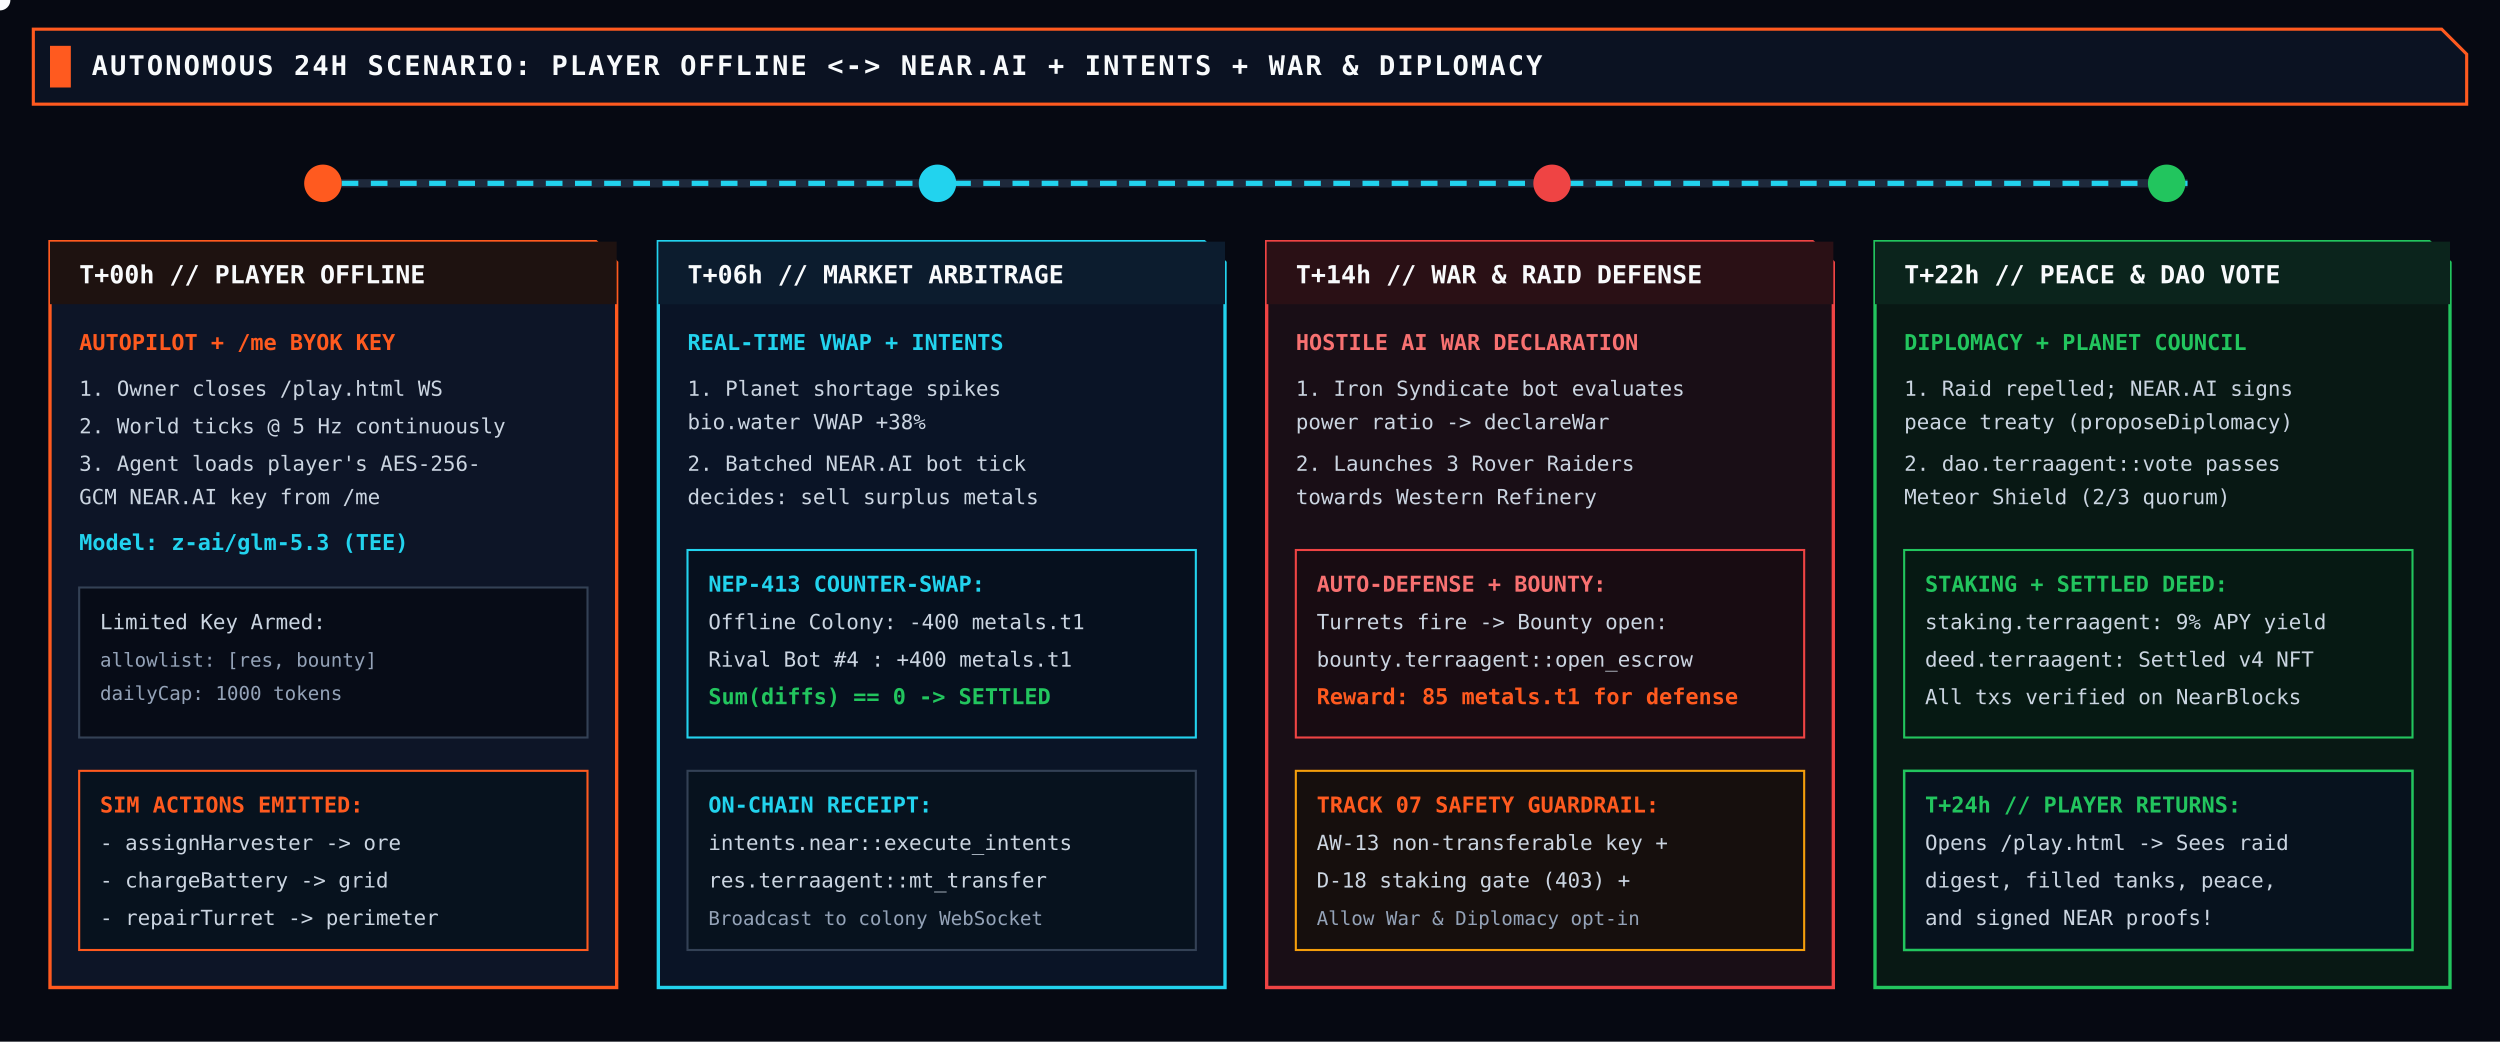
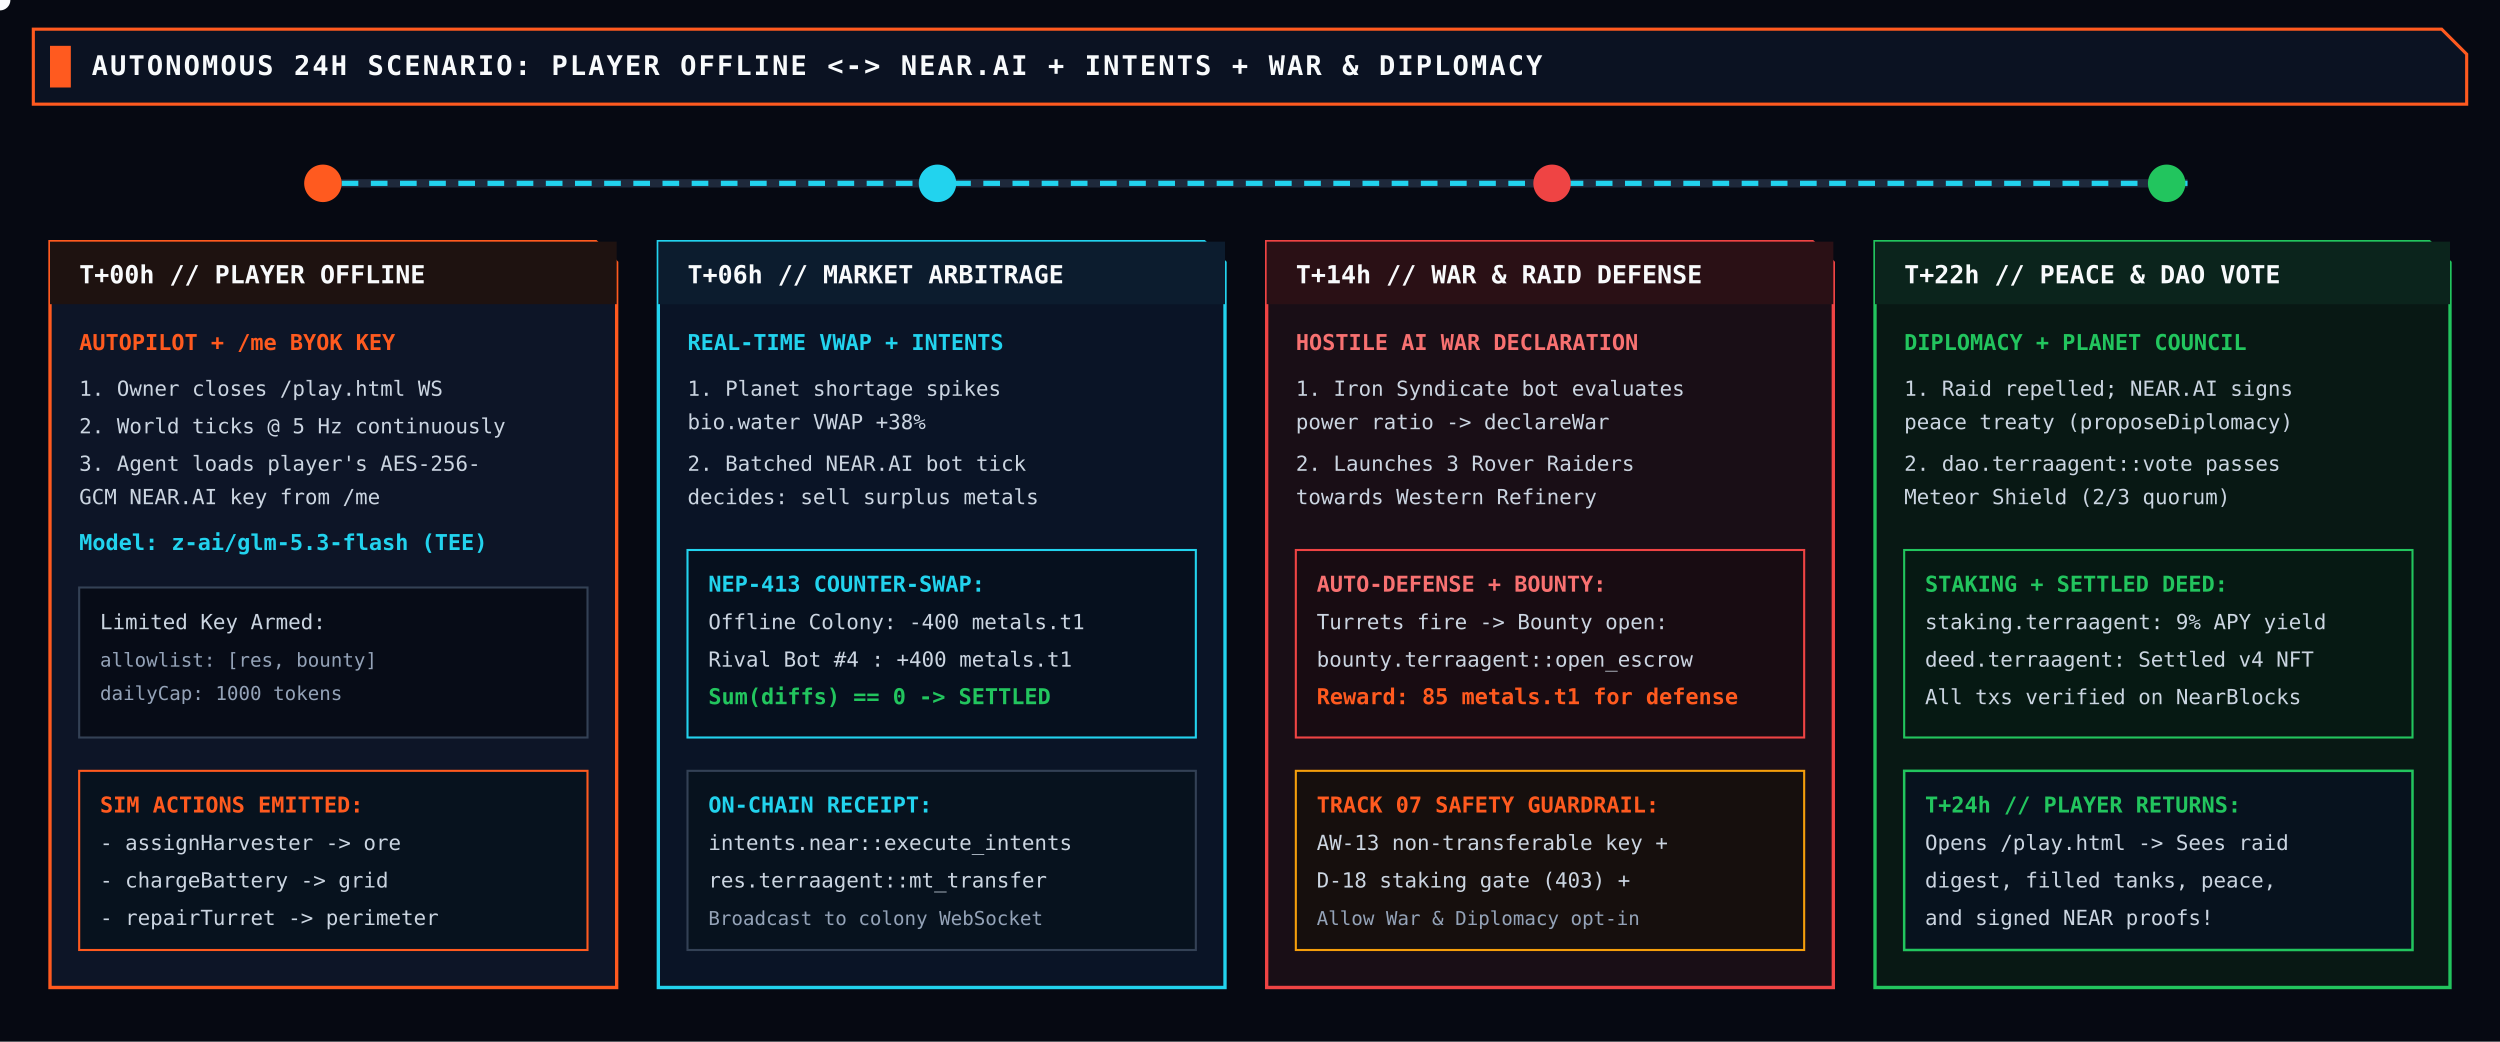
<svg xmlns="http://www.w3.org/2000/svg" viewBox="0 0 1200 500" width="1200" height="500" role="img" aria-label="24-Hour Autonomous Scenario: Offline Player, NEAR.AI Bots, Trade, War Declaration, Diplomacy">
  <defs>
    <style>
      .bg { fill: #060912; }
      .card { fill: #0b1120; stroke: #293548; stroke-width: 1.5; }
      .card-o { fill: #0d1527; stroke: #ff5a1f; stroke-width: 1.6; }
      .card-c { fill: #0a1426; stroke: #22d3ee; stroke-width: 1.6; }
      .card-r { fill: #190e16; stroke: #ef4444; stroke-width: 1.6; }
      .card-g { fill: #081814; stroke: #22c55e; stroke-width: 1.6; }
      .title { font: 700 13px 'JetBrains Mono', ui-monospace, monospace; fill: #f8fafc; letter-spacing: 1px; }
      .time { font: 700 12px 'JetBrains Mono', ui-monospace, monospace; fill: #f8fafc; }
      .hdr-o { font: 700 10.5px 'JetBrains Mono', ui-monospace, monospace; fill: #ff5a1f; }
      .hdr-c { font: 700 10.5px 'JetBrains Mono', ui-monospace, monospace; fill: #22d3ee; }
      .hdr-r { font: 700 10.5px 'JetBrains Mono', ui-monospace, monospace; fill: #f87171; }
      .hdr-g { font: 700 10.5px 'JetBrains Mono', ui-monospace, monospace; fill: #22c55e; }
      .txt { font: 500 10px 'JetBrains Mono', ui-monospace, monospace; fill: #cbd5e1; }
      .muted { font: 500 9.2px 'JetBrains Mono', ui-monospace, monospace; fill: #94a3b8; }
      .rail { stroke: #1e293b; stroke-width: 4; }
      .rail-glow { fill: none; stroke: #22d3ee; stroke-width: 2.5; stroke-dasharray: 8 6; animation: dash 2.2s linear infinite; }
      .pulse { animation: pulse 2.2s ease-in-out infinite; }
      @keyframes dash { to { stroke-dashoffset: -28; } }
      @keyframes pulse { 0%, 100% { opacity: 0.45; } 50% { opacity: 1; } }
    </style>
  </defs>
  <rect width="1200" height="500" class="bg" />
  <polygon points="16,14 1172,14 1184,26 1184,50 16,50" fill="#0b1222" stroke="#ff5a1f" stroke-width="1.5" />
  <rect x="24" y="22" width="10" height="20" fill="#ff5a1f" />
  <text x="44" y="36" class="title">AUTONOMOUS 24H SCENARIO: PLAYER OFFLINE &lt;-&gt; NEAR.AI + INTENTS + WAR &amp; DIPLOMACY</text>
  <line x1="150" y1="88" x2="1050" y2="88" class="rail" />
  <line x1="150" y1="88" x2="1050" y2="88" class="rail-glow" />
  <circle cx="155" cy="88" r="9" fill="#ff5a1f" class="pulse" />
  <circle cx="450" cy="88" r="9" fill="#22d3ee" class="pulse" />
  <circle cx="745" cy="88" r="9" fill="#ef4444" class="pulse" />
  <circle cx="1040" cy="88" r="9" fill="#22c55e" class="pulse" />
  <circle r="5" fill="#f8fafc">
    <animateMotion dur="6s" repeatCount="indefinite" path="M155,88 L1040,88" />
  </circle>
  <polygon points="24,116 286,116 296,126 296,474 24,474" class="card-o" />
  <rect x="24" y="116" width="272" height="30" fill="#1e1210" />
  <text x="38" y="136" class="time">T+00h // PLAYER OFFLINE</text>
  <text x="38" y="168" class="hdr-o">AUTOPILOT + /me BYOK KEY</text>
  <text x="38" y="190" class="txt">1. Owner closes /play.html WS</text>
  <text x="38" y="208" class="txt">2. World ticks @ 5 Hz continuously</text>
  <text x="38" y="226" class="txt">3. Agent loads player's AES-256-</text>
  <text x="38" y="242" class="txt">   GCM NEAR.AI key from /me</text>
-   <text x="38" y="264" class="hdr-c">Model: z-ai/glm-5.3 (TEE)</text>
+   <text x="38" y="264" class="hdr-c">Model: z-ai/glm-5.3-flash (TEE)</text>
  <rect x="38" y="282" width="244" height="72" fill="#070c17" stroke="#334155" />
  <text x="48" y="302" class="txt">Limited Key Armed:</text>
  <text x="48" y="320" class="muted">allowlist: [res, bounty]</text>
  <text x="48" y="336" class="muted">dailyCap: 1000 tokens</text>
  <rect x="38" y="370" width="244" height="86" fill="#07121e" stroke="#ff5a1f" stroke-width="1" />
  <text x="48" y="390" class="hdr-o">SIM ACTIONS EMITTED:</text>
  <text x="48" y="408" class="txt">- assignHarvester -&gt; ore</text>
  <text x="48" y="426" class="txt">- chargeBattery -&gt; grid</text>
  <text x="48" y="444" class="txt">- repairTurret -&gt; perimeter</text>
  <polygon points="316,116 578,116 588,126 588,474 316,474" class="card-c" />
  <rect x="316" y="116" width="272" height="30" fill="#0c1c2e" />
  <text x="330" y="136" class="time">T+06h // MARKET ARBITRAGE</text>
  <text x="330" y="168" class="hdr-c">REAL-TIME VWAP + INTENTS</text>
  <text x="330" y="190" class="txt">1. Planet shortage spikes</text>
  <text x="330" y="206" class="txt">   bio.water VWAP +38%</text>
  <text x="330" y="226" class="txt">2. Batched NEAR.AI bot tick</text>
  <text x="330" y="242" class="txt">   decides: sell surplus metals</text>
  <rect x="330" y="264" width="244" height="90" fill="#06101e" stroke="#22d3ee" stroke-width="1" />
  <text x="340" y="284" class="hdr-c">NEP-413 COUNTER-SWAP:</text>
  <text x="340" y="302" class="txt">Offline Colony: -400 metals.t1</text>
  <text x="340" y="320" class="txt">Rival Bot #4  : +400 metals.t1</text>
  <text x="340" y="338" class="hdr-g">Sum(diffs) == 0 -&gt; SETTLED</text>
  <rect x="330" y="370" width="244" height="86" fill="#07121e" stroke="#334155" />
  <text x="340" y="390" class="hdr-c">ON-CHAIN RECEIPT:</text>
  <text x="340" y="408" class="txt">intents.near::execute_intents</text>
  <text x="340" y="426" class="txt">res.terraagent::mt_transfer</text>
  <text x="340" y="444" class="muted">Broadcast to colony WebSocket</text>
  <polygon points="608,116 870,116 880,126 880,474 608,474" class="card-r" />
  <rect x="608" y="116" width="272" height="30" fill="#2a1015" />
  <text x="622" y="136" class="time">T+14h // WAR &amp; RAID DEFENSE</text>
  <text x="622" y="168" class="hdr-r">HOSTILE AI WAR DECLARATION</text>
  <text x="622" y="190" class="txt">1. Iron Syndicate bot evaluates</text>
  <text x="622" y="206" class="txt">   power ratio -&gt; declareWar</text>
  <text x="622" y="226" class="txt">2. Launches 3 Rover Raiders</text>
  <text x="622" y="242" class="txt">   towards Western Refinery</text>
  <rect x="622" y="264" width="244" height="90" fill="#180c12" stroke="#ef4444" stroke-width="1" />
  <text x="632" y="284" class="hdr-r">AUTO-DEFENSE + BOUNTY:</text>
  <text x="632" y="302" class="txt">Turrets fire -&gt; Bounty open:</text>
  <text x="632" y="320" class="txt">bounty.terraagent::open_escrow</text>
  <text x="632" y="338" class="hdr-o">Reward: 85 metals.t1 for defense</text>
  <rect x="622" y="370" width="244" height="86" fill="#160f0d" stroke="#f59e0b" stroke-width="1" />
  <text x="632" y="390" class="hdr-o">TRACK 07 SAFETY GUARDRAIL:</text>
  <text x="632" y="408" class="txt">AW-13 non-transferable key +</text>
  <text x="632" y="426" class="txt">D-18 staking gate (403) +</text>
  <text x="632" y="444" class="muted">Allow War &amp; Diplomacy opt-in</text>
  <polygon points="900,116 1166,116 1176,126 1176,474 900,474" class="card-g" />
  <rect x="900" y="116" width="276" height="30" fill="#0b241c" />
  <text x="914" y="136" class="time">T+22h // PEACE &amp; DAO VOTE</text>
  <text x="914" y="168" class="hdr-g">DIPLOMACY + PLANET COUNCIL</text>
  <text x="914" y="190" class="txt">1. Raid repelled; NEAR.AI signs</text>
  <text x="914" y="206" class="txt">   peace treaty (proposeDiplomacy)</text>
  <text x="914" y="226" class="txt">2. dao.terraagent::vote passes</text>
  <text x="914" y="242" class="txt">   Meteor Shield (2/3 quorum)</text>
  <rect x="914" y="264" width="244" height="90" fill="#061913" stroke="#22c55e" stroke-width="1" />
  <text x="924" y="284" class="hdr-g">STAKING + SETTLED DEED:</text>
  <text x="924" y="302" class="txt">staking.terraagent: 9% APY yield</text>
  <text x="924" y="320" class="txt">deed.terraagent: Settled v4 NFT</text>
  <text x="924" y="338" class="txt">All txs verified on NearBlocks</text>
  <rect x="914" y="370" width="244" height="86" fill="#07121e" stroke="#22c55e" stroke-width="1.2" />
  <text x="924" y="390" class="hdr-g">T+24h // PLAYER RETURNS:</text>
  <text x="924" y="408" class="txt">Opens /play.html -&gt; Sees raid</text>
  <text x="924" y="426" class="txt">digest, filled tanks, peace,</text>
  <text x="924" y="444" class="txt">and signed NEAR proofs!</text>
</svg>
